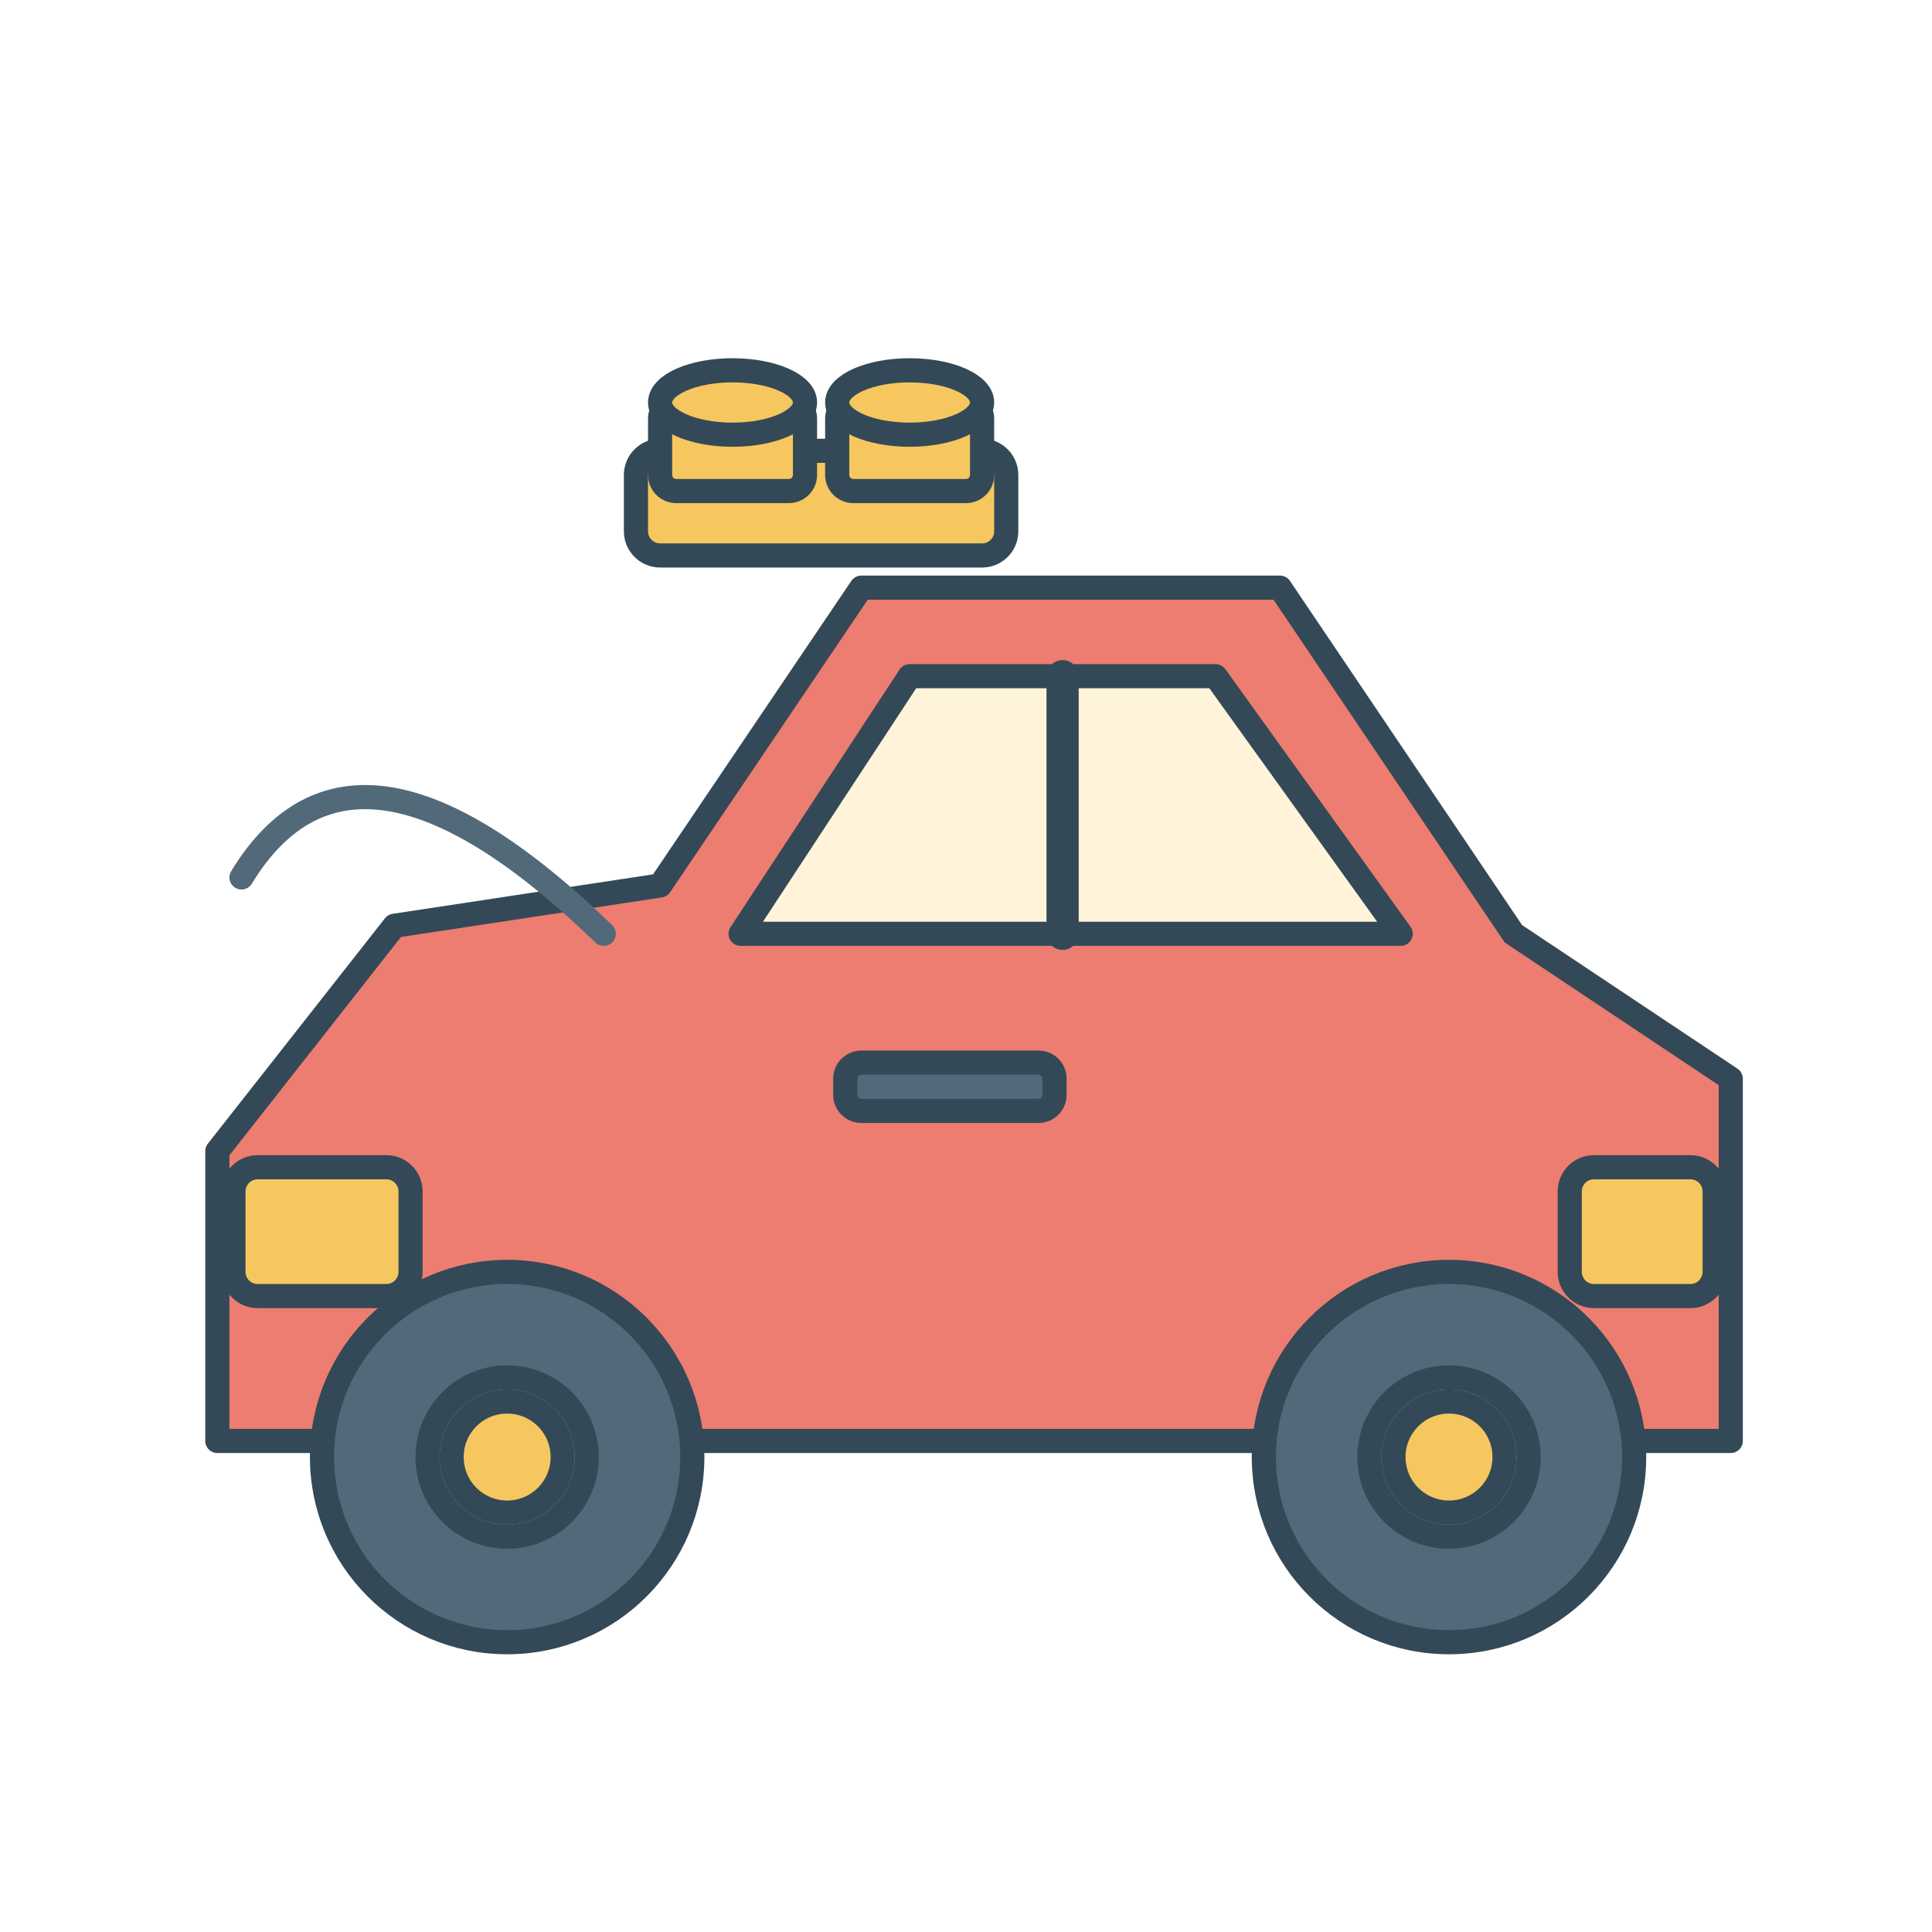
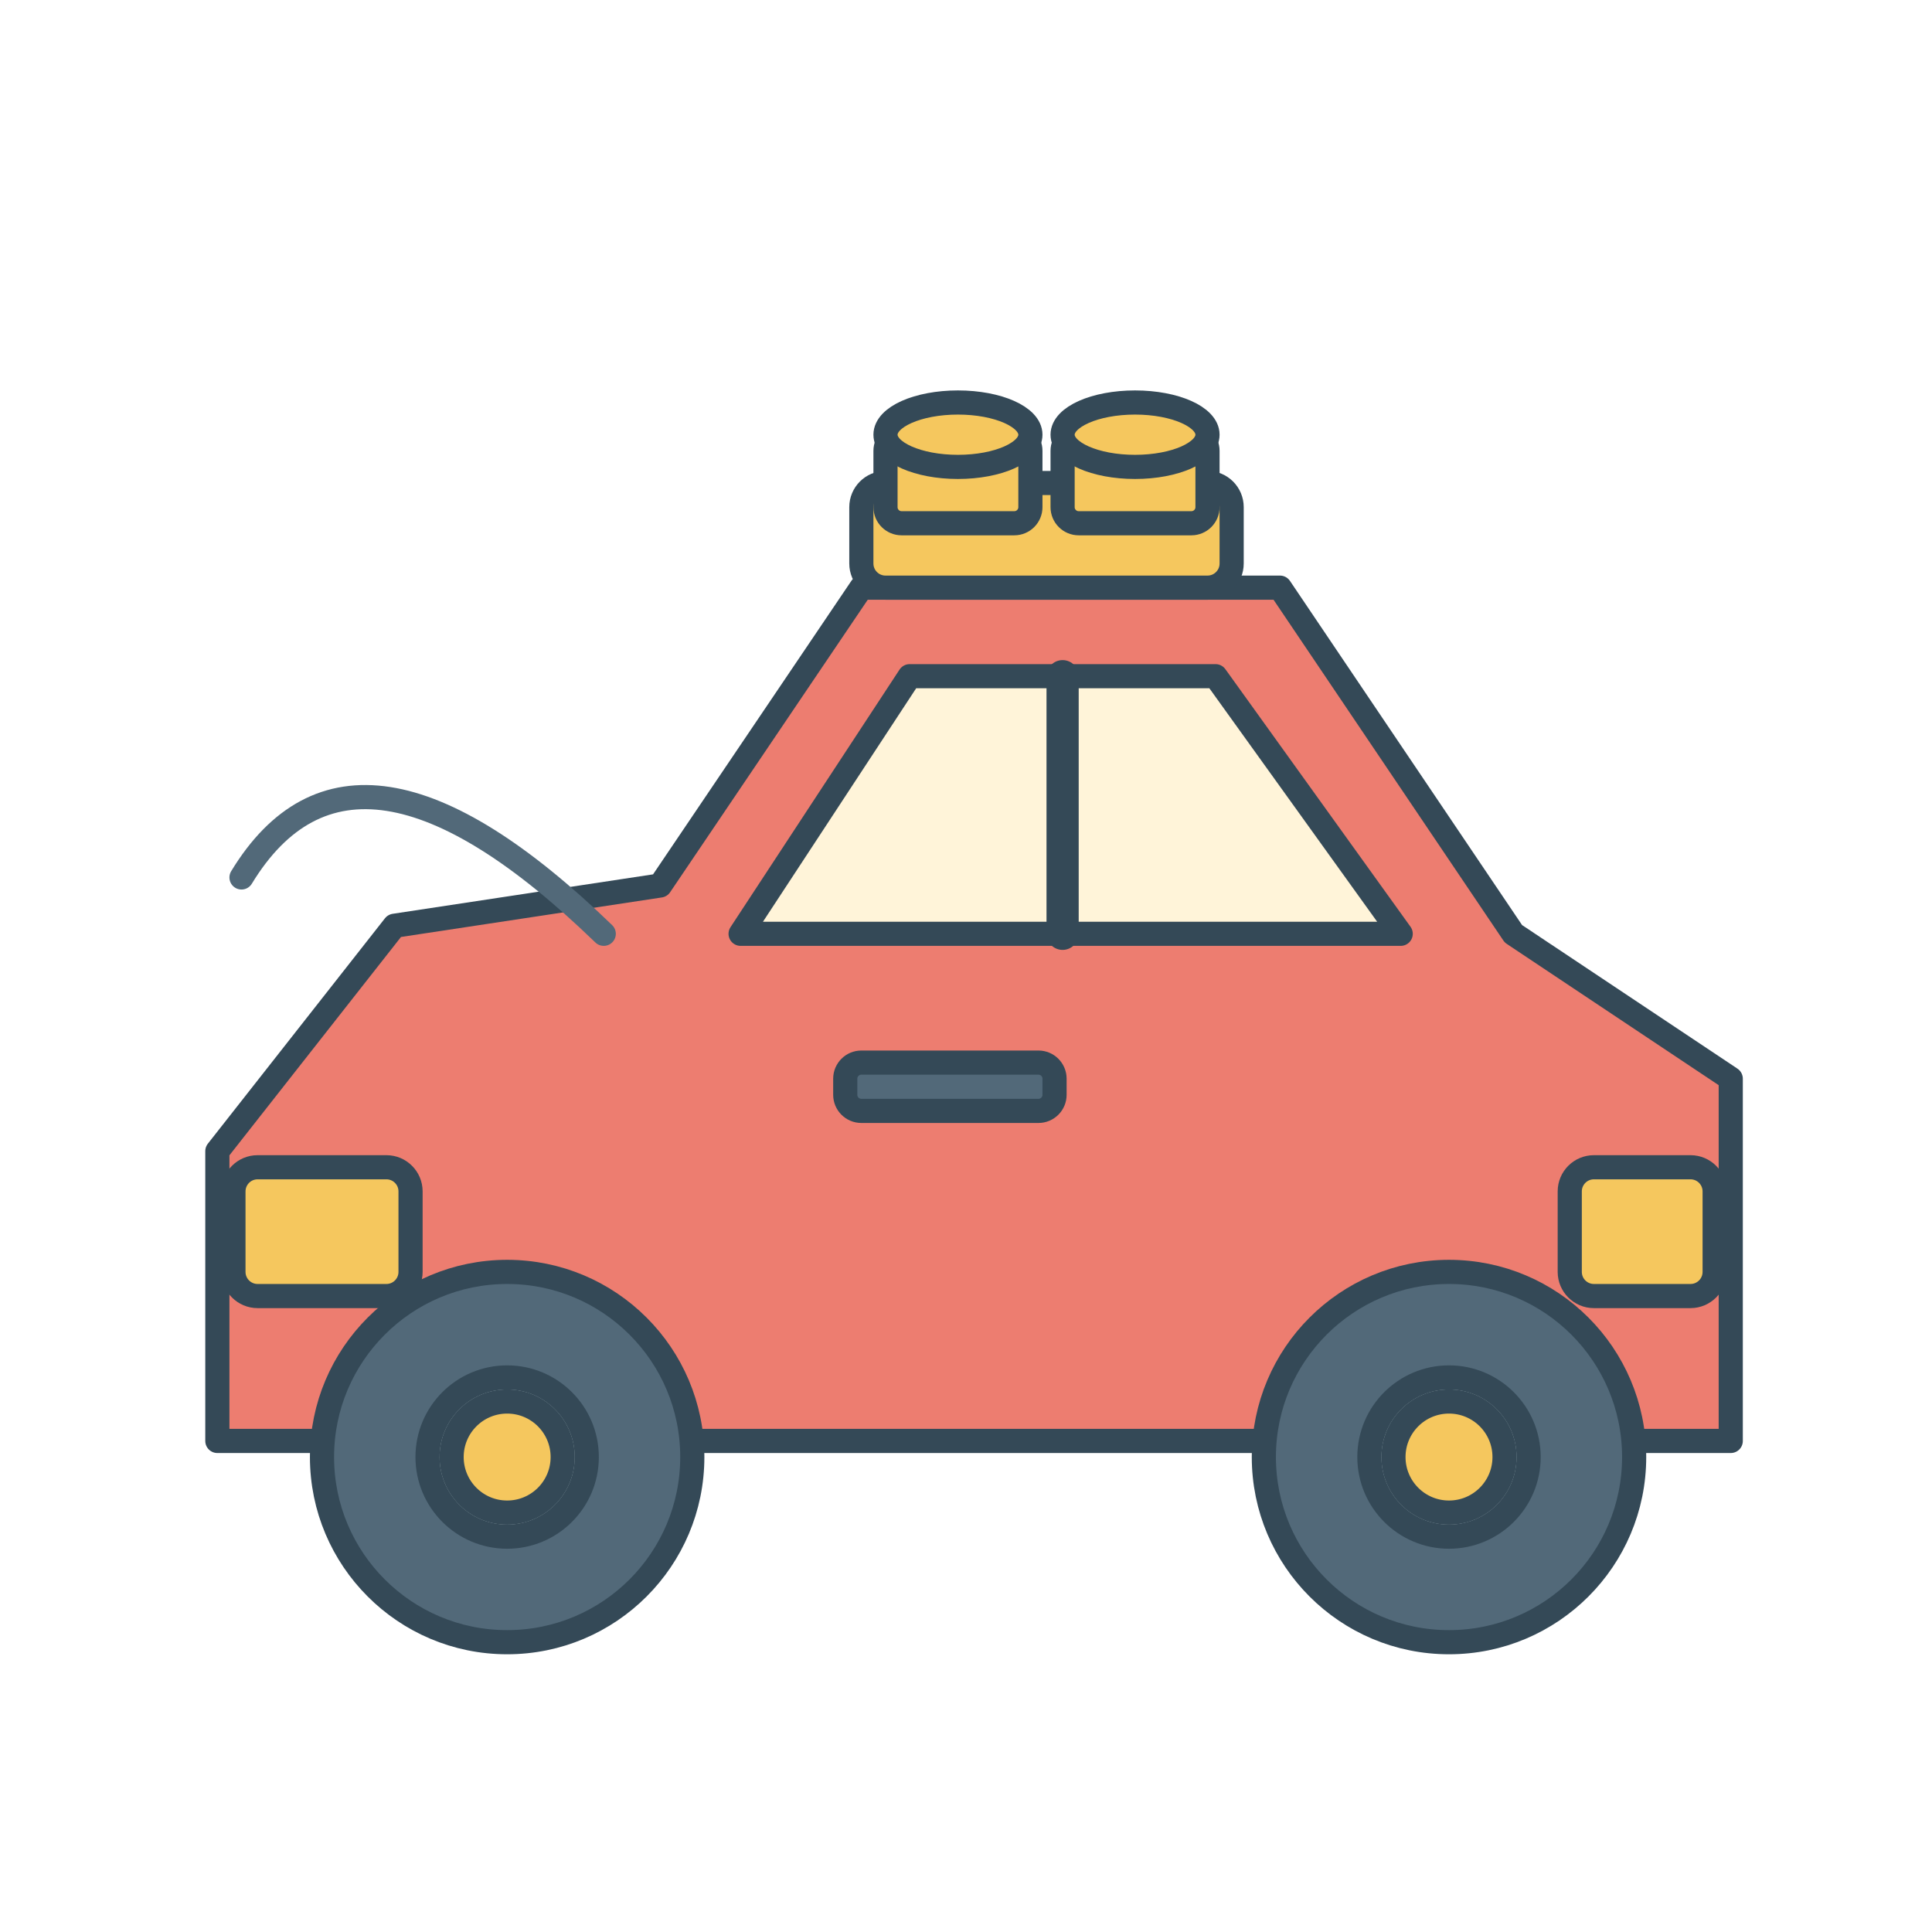
<svg xmlns="http://www.w3.org/2000/svg" viewBox="0 0 240 240" role="img" aria-labelledby="title">
  <g stroke-linecap="round" stroke-linejoin="round">
    <path d="M27 143L49 115L82 110L107 73H159L188 116L215 134V179H27Z" fill="#ed7d70" stroke="#344957" stroke-width="3" />
    <polygon points="113,84 151,84 174,116 92,116" fill="#fff4d9" stroke="#344957" stroke-width="3" />
    <path d="M132 84L132 116" fill="none" stroke="#344957" stroke-width="4" />
    <rect x="105" y="132" width="26" height="6" rx="2" fill="#526979" stroke="#344957" stroke-width="3" />
    <rect x="29" y="145" width="22" height="16" rx="3" fill="#f5c75e" stroke="#344957" stroke-width="3" />
    <rect x="195" y="145" width="18" height="16" rx="3" fill="#f5c75e" stroke="#344957" stroke-width="3" />
    <ellipse cx="63" cy="181" rx="23" ry="23" fill="#526979" stroke="#344957" stroke-width="3" />
    <ellipse cx="63" cy="181" rx="9.89" ry="9.89" fill="#b9cbd0" stroke="#344957" stroke-width="3" />
    <ellipse cx="63" cy="181" rx="3" ry="3" fill="#344957" stroke="#344957" stroke-width="3" />
    <ellipse cx="180" cy="181" rx="23" ry="23" fill="#526979" stroke="#344957" stroke-width="3" />
    <ellipse cx="180" cy="181" rx="9.89" ry="9.89" fill="#b9cbd0" stroke="#344957" stroke-width="3" />
    <ellipse cx="180" cy="181" rx="3" ry="3" fill="#344957" stroke="#344957" stroke-width="3" />
    <ellipse cx="63" cy="181" rx="6.9" ry="6.9" fill="#f5c75e" stroke="#344957" stroke-width="3" />
    <ellipse cx="180" cy="181" rx="6.9" ry="6.9" fill="#f5c75e" stroke="#344957" stroke-width="3" />
    <path d="M75 116q-31 -30 -45 -7" fill="none" stroke="#526979" stroke-width="3" />
-     <rect x="79" y="56" width="46" height="13" rx="3" fill="#f5c75e" stroke="#344957" stroke-width="3" />
-     <rect x="82" y="50" width="18" height="11" rx="2" fill="#f5c75e" stroke="#344957" stroke-width="3" />
-     <ellipse cx="91" cy="50" rx="9" ry="4" fill="#f5c75e" stroke="#344957" stroke-width="3" />
-     <rect x="104" y="50" width="18" height="11" rx="2" fill="#f5c75e" stroke="#344957" stroke-width="3" />
-     <ellipse cx="113" cy="50" rx="9" ry="4" fill="#f5c75e" stroke="#344957" stroke-width="3" />
+     <rect x="107" y="60" width="46" height="13" rx="3" fill="#f5c75e" stroke="#344957" stroke-width="3" />
+     <rect x="110" y="54" width="18" height="11" rx="2" fill="#f5c75e" stroke="#344957" stroke-width="3" />
+     <ellipse cx="119" cy="54" rx="9" ry="4" fill="#f5c75e" stroke="#344957" stroke-width="3" />
+     <rect x="132" y="54" width="18" height="11" rx="2" fill="#f5c75e" stroke="#344957" stroke-width="3" />
+     <ellipse cx="141" cy="54" rx="9" ry="4" fill="#f5c75e" stroke="#344957" stroke-width="3" />
  </g>
</svg>
